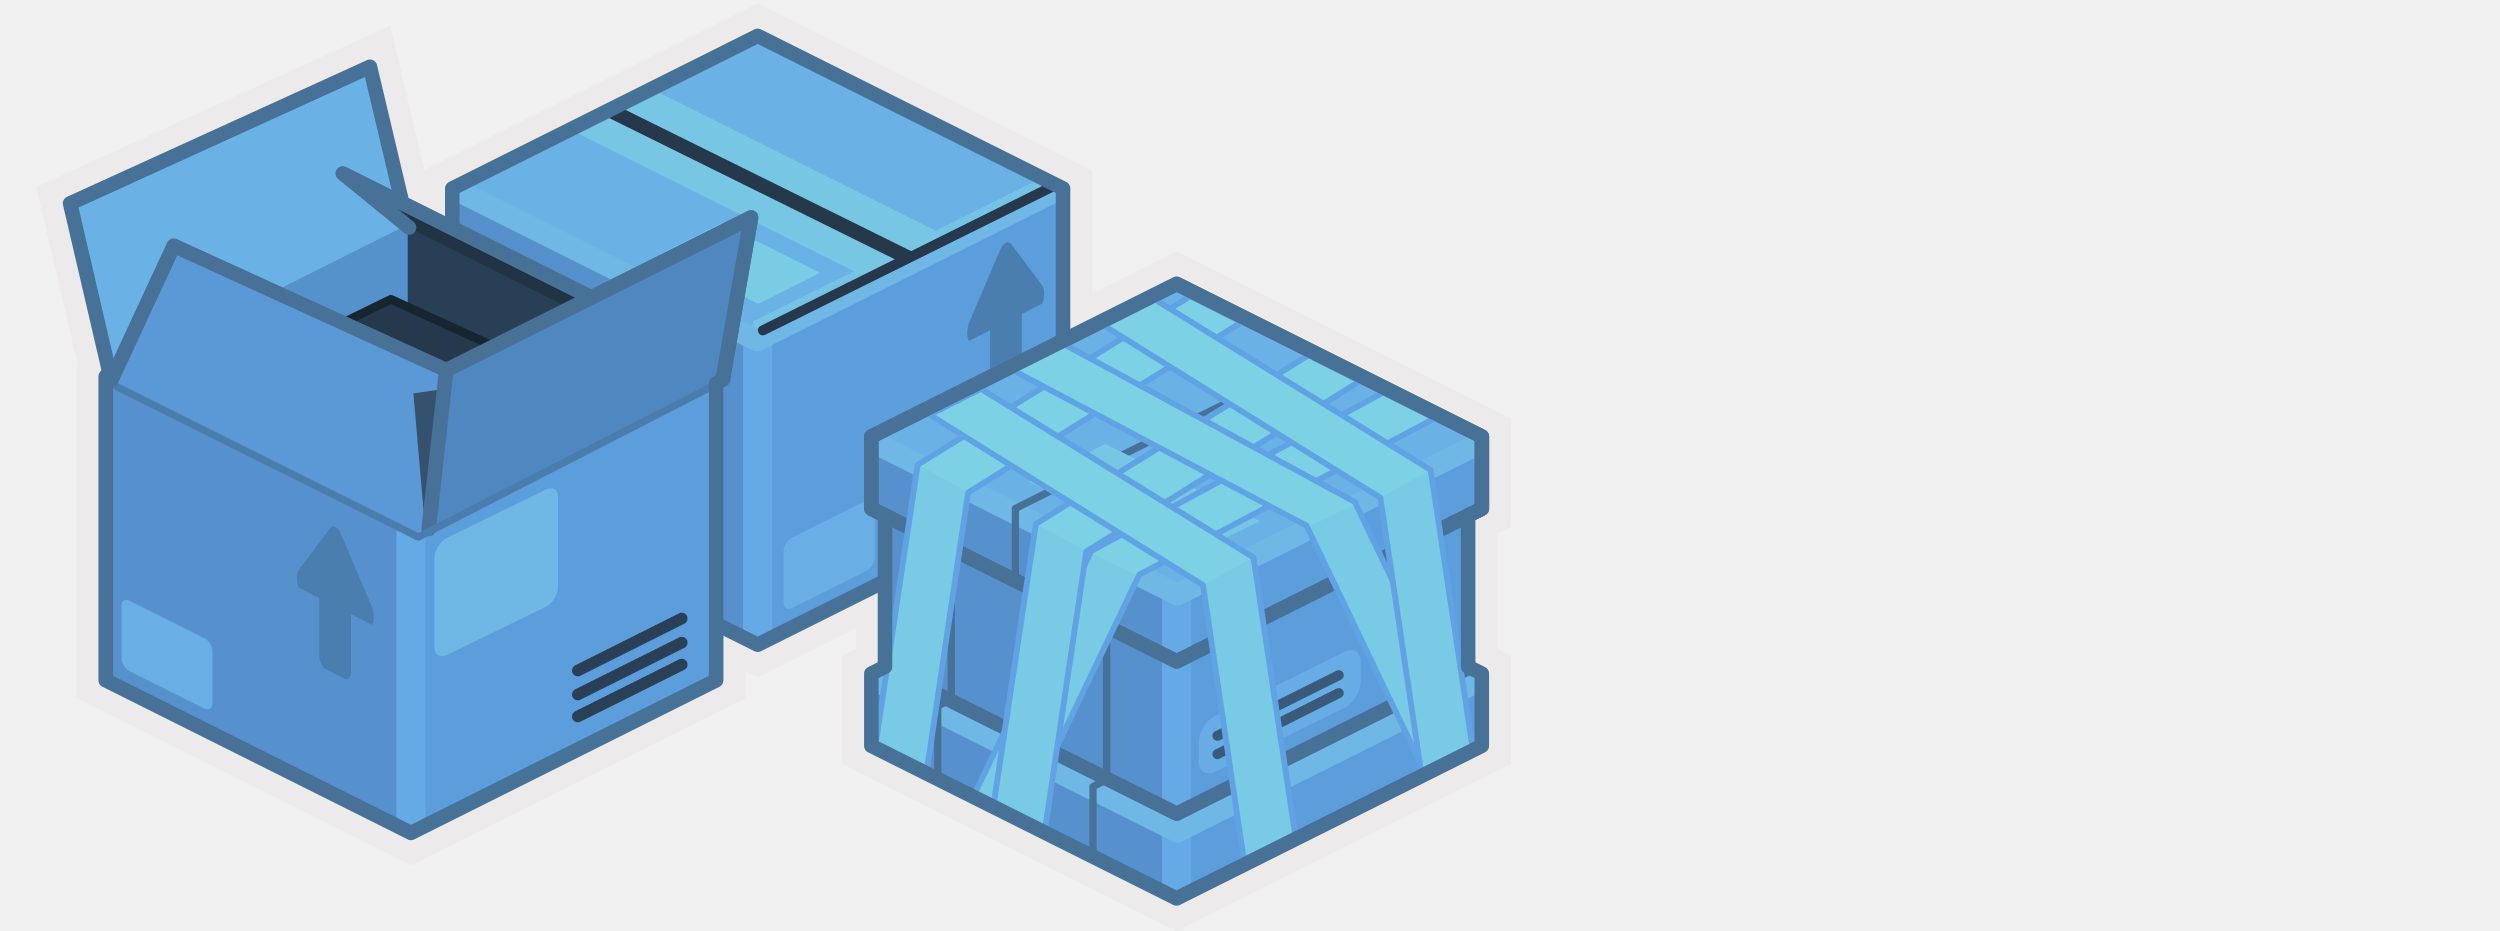
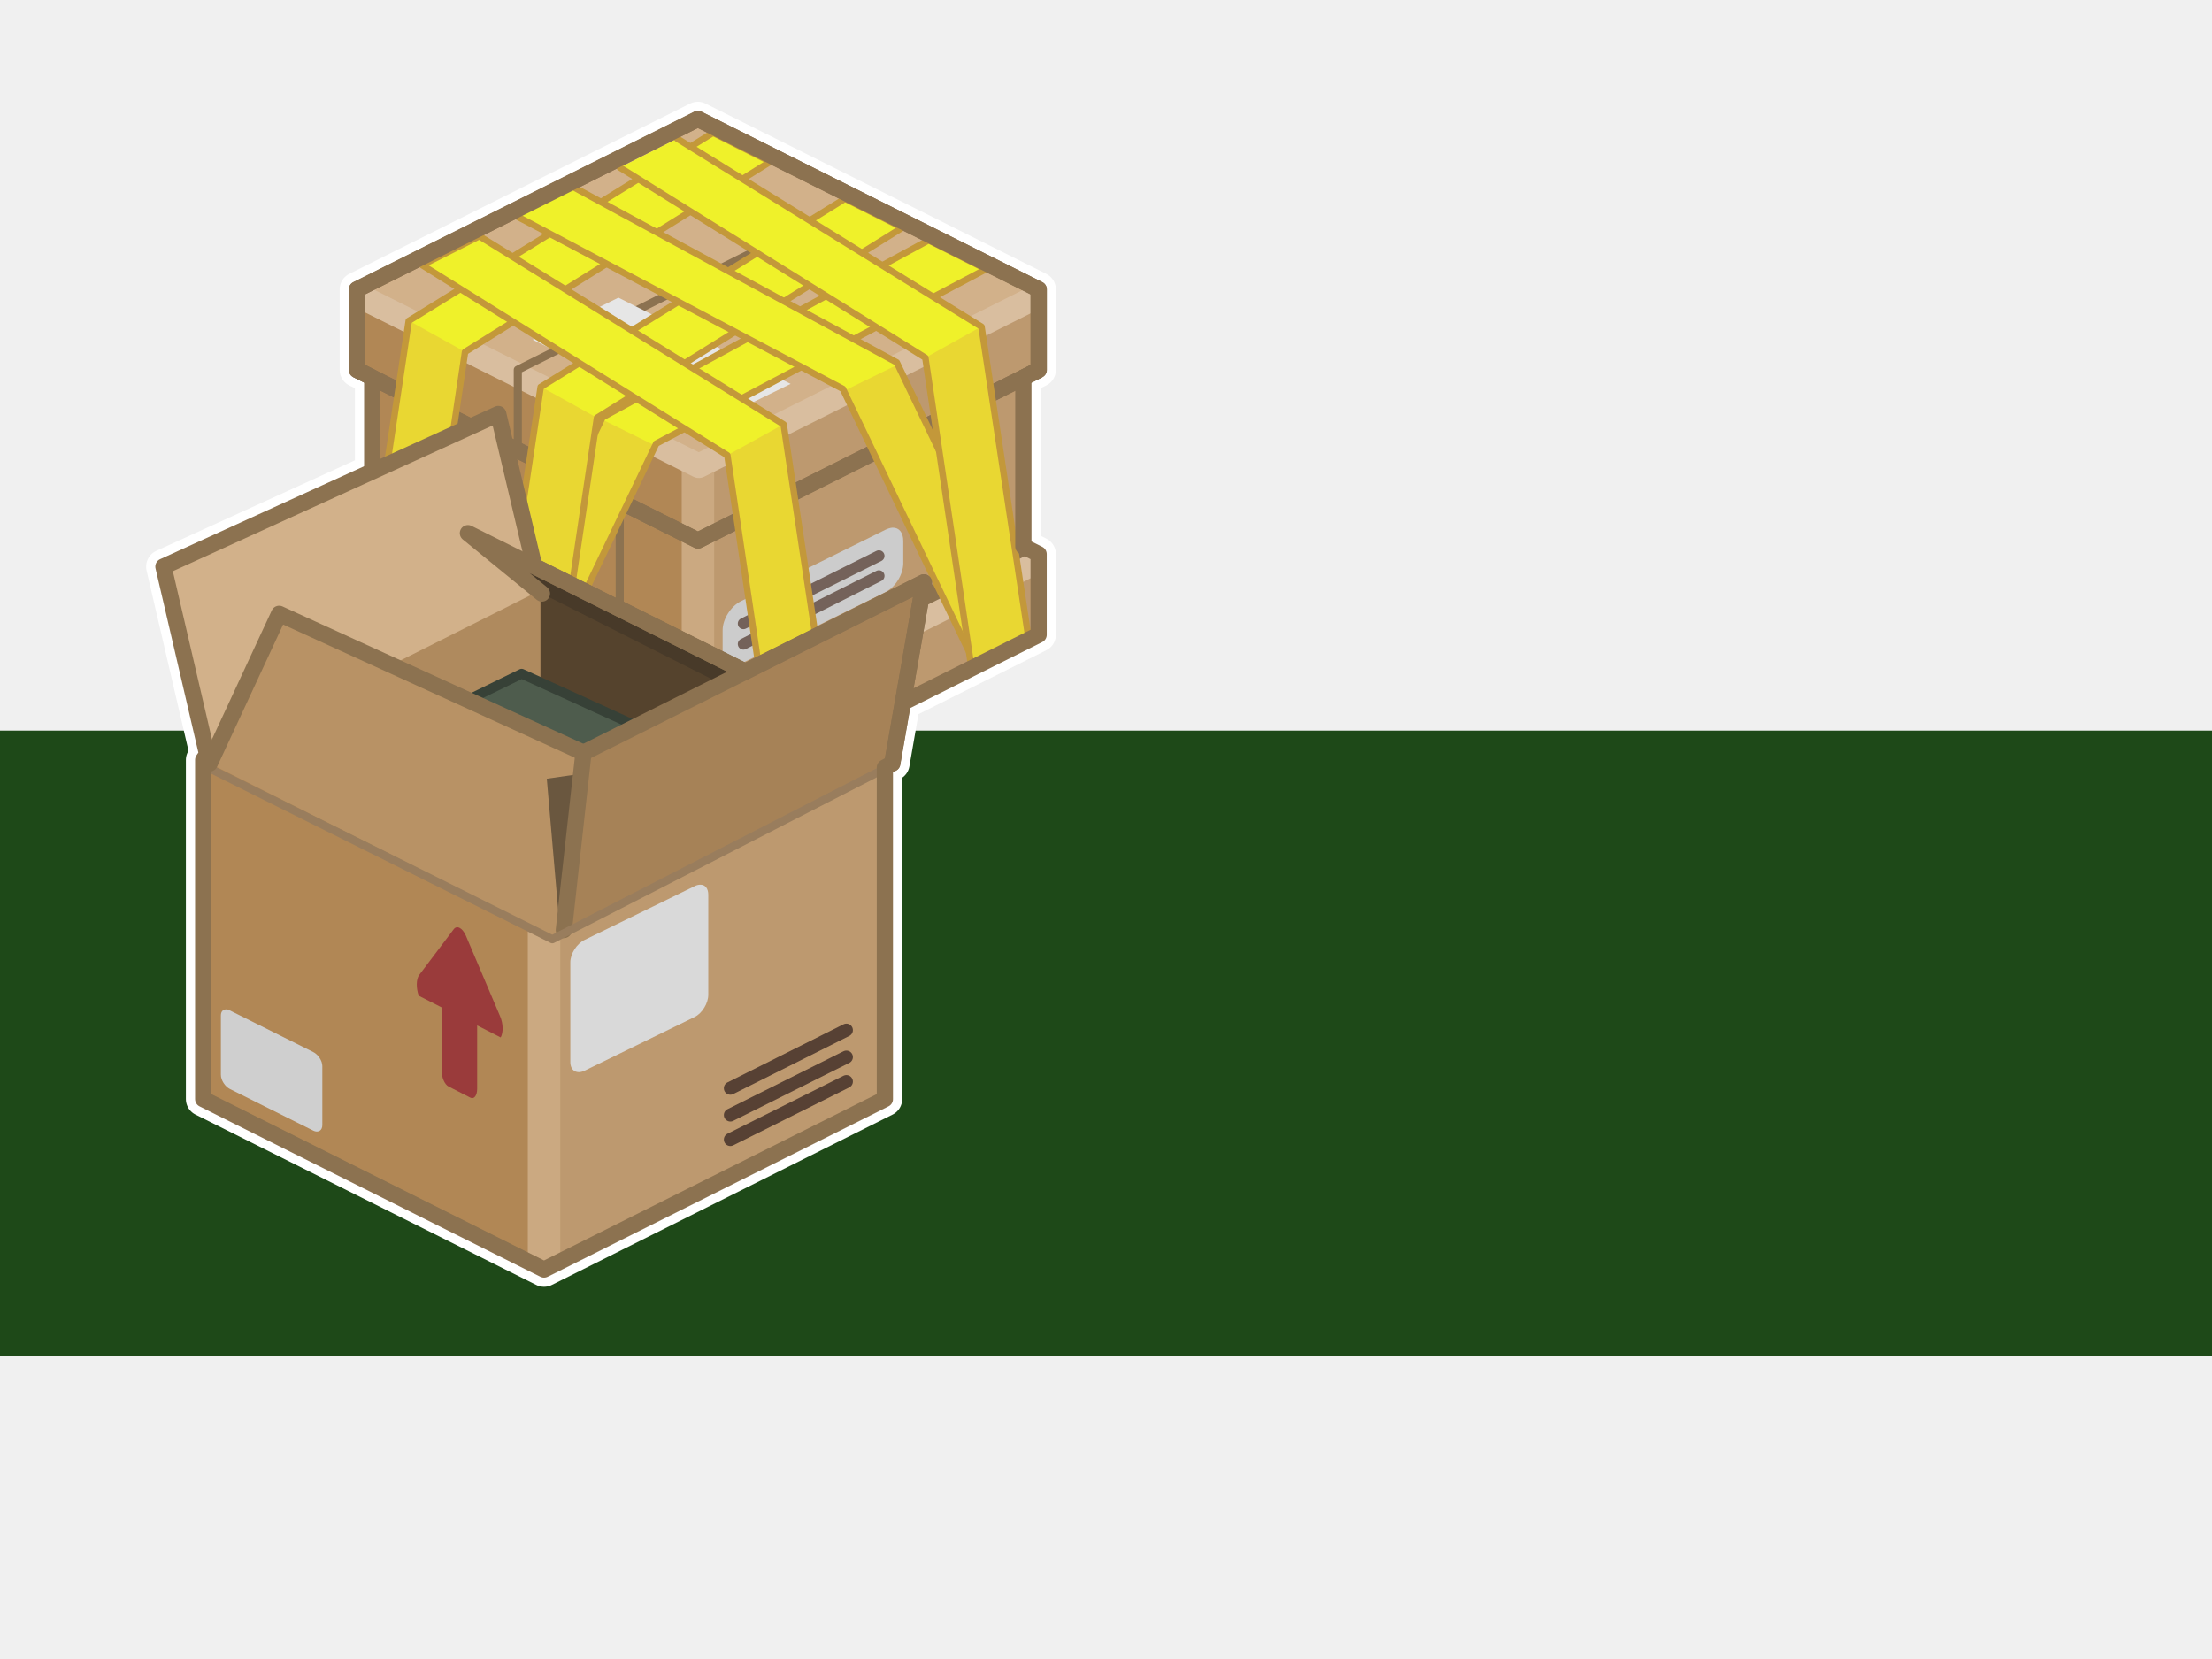
- <svg xmlns="http://www.w3.org/2000/svg" version="1.0" width="100%" height="100%" viewBox="0 0 172 64" id="svg2">
+ <svg xmlns="http://www.w3.org/2000/svg" version="1.0" width="100%" height="100%" viewBox="0 0 640 480" id="svg2">
  <defs id="defs4" />
-   <g id="g7962">
-     <path d="M 52.14,2.476 L 31.109,12.976 L 31.109,15.694 L 27.671,13.976 L 25.453,4.601 L 4.828,14.007 L 7.515,25.538 L 7.265,25.913 L 7.265,46.788 L 28.265,57.288 L 49.265,46.788 L 49.265,42.913 L 52.14,44.351 L 60.89,39.976 L 60.89,45.882 L 59.953,46.351 L 59.953,51.319 L 80.953,61.819 L 101.953,51.319 L 101.953,46.351 L 101.015,45.882 L 101.015,35.476 L 101.953,35.007 L 101.953,30.038 L 80.953,19.538 L 73.14,23.444 L 73.14,12.976 L 52.14,2.476 z" id="path7774" style="fill:none;fill-opacity:0.5;fill-rule:evenodd;stroke:#e7e4e4;stroke-width:4;stroke-linecap:butt;stroke-linejoin:miter;marker:none;marker-start:none;marker-mid:none;marker-end:none;stroke-miterlimit:4;stroke-dasharray:none;stroke-dashoffset:0;stroke-opacity:0.502;visibility:visible;display:inline;overflow:visible;enable-background:accumulate" />
-     <g id="g8071">
-       <path d="M 52.127,2.126 L 73.477,12.876 L 73.417,33.996 L 52.127,44.676 L 52.127,2.126 z" id="path3093" style="fill:#5c9ddc;fill-opacity:1;stroke:none" />
-       <path d="M 52.167,2.316 L 52.167,44.696 L 30.737,34.026 L 30.737,12.796 L 52.167,2.316 z" id="path3095" style="fill:#5791cd;fill-opacity:1;stroke:none" />
-       <path d="M 52.127,23.506 L 52.127,44.086" id="path3097" style="fill:none;fill-opacity:1;fill-rule:nonzero;stroke:#66aae5;stroke-width:2;stroke-linecap:butt;stroke-linejoin:miter;marker:none;stroke-miterlimit:4;stroke-dasharray:none;stroke-dashoffset:0;stroke-opacity:1;visibility:visible;display:inline;overflow:visible;enable-background:accumulate" />
-       <path d="M 52.077,23.416 L 30.767,12.746 L 52.077,2.066 L 73.417,12.796 L 52.077,23.416 z" id="path3099" style="fill:#6ab1e5;fill-opacity:1;stroke:none" />
-       <path d="M 52.077,22.316 L 71.947,12.446" id="p3538" style="fill:none;fill-opacity:1;fill-rule:nonzero;stroke:#75c3e4;stroke-width:0.6;stroke-linecap:round;stroke-linejoin:round;marker:none;stroke-miterlimit:4;stroke-dasharray:none;stroke-dashoffset:0;stroke-opacity:1;visibility:visible;display:inline;overflow:visible;enable-background:accumulate" />
-       <path d="M 44.417,5.906 L 65.787,16.586 L 60.167,19.366 L 38.817,8.716 L 44.417,5.906 z" id="r3529" style="fill:#76c6e4;fill-opacity:1;fill-rule:nonzero;stroke:none;marker:none;visibility:visible;display:inline;overflow:visible;enable-background:accumulate" />
-       <path d="M 31.287,13.016 L 52.077,23.416 L 72.917,12.996" id="p2404" style="fill:none;fill-opacity:1;fill-rule:nonzero;stroke:#6fb8e5;stroke-width:1.5;stroke-linecap:butt;stroke-linejoin:round;marker:none;stroke-miterlimit:4;stroke-dasharray:none;stroke-dashoffset:0;stroke-opacity:1;visibility:visible;display:inline;overflow:visible;enable-background:accumulate" />
-       <path d="M 62.527,17.756 L 41.877,7.546" id="p3536" style="fill:none;fill-rule:evenodd;stroke:#25384c;stroke-width:1px;stroke-linecap:butt;stroke-linejoin:miter;stroke-opacity:1" />
-       <path d="M 52.487,22.726 L 72.367,12.856" id="p3534" style="fill:none;fill-opacity:1;fill-rule:evenodd;stroke:#25384c;stroke-width:0.69;stroke-linecap:round;stroke-linejoin:miter;marker:none;stroke-miterlimit:4;stroke-dasharray:none;stroke-dashoffset:0;stroke-opacity:1;visibility:visible;display:inline;overflow:visible;enable-background:accumulate" />
-       <path d="M 52.127,2.466 L 73.137,12.966 L 73.137,33.856 L 52.127,44.356 L 31.117,33.856 L 31.117,12.966 L 52.127,2.466 z" id="path3106" style="fill:none;fill-opacity:1;fill-rule:nonzero;stroke:#487198;stroke-width:1;stroke-linecap:butt;stroke-linejoin:round;marker:none;stroke-miterlimit:4;stroke-dasharray:none;stroke-dashoffset:0;stroke-opacity:1;visibility:visible;display:inline;overflow:visible;enable-background:accumulate" />
-       <path d="M 69.187,16.706 C 69.327,16.636 69.457,16.656 69.567,16.796 L 71.677,19.596 C 71.877,19.856 71.887,20.406 71.717,20.876 L 70.297,21.606 L 70.297,25.496 C 70.297,25.926 70.117,26.356 69.887,26.476 L 68.527,27.166 C 68.297,27.286 68.117,27.036 68.117,26.616 L 68.117,22.716 L 66.667,23.456 C 66.497,23.156 66.507,22.596 66.697,22.136 L 68.817,17.176 C 68.917,16.926 69.057,16.776 69.187,16.706 z" id="path3108" style="fill:#4a7eaf;fill-opacity:1;fill-rule:nonzero;stroke:none;marker:none;visibility:visible;display:inline;overflow:visible;enable-background:accumulate" />
-       <path d="M 59.827,34.366 C 59.757,34.376 59.677,34.396 59.607,34.436 L 54.477,36.996 C 54.177,37.146 53.917,37.526 53.917,37.866 L 53.917,41.496 C 53.917,41.836 54.177,41.986 54.477,41.836 L 59.607,39.276 C 59.907,39.126 60.167,38.706 60.167,38.366 L 60.167,34.746 C 60.167,34.486 60.017,34.366 59.827,34.366 z" id="path3110" style="fill:#69aee5;fill-opacity:1;fill-rule:nonzero;stroke:none;marker:none;visibility:visible;display:inline;overflow:visible;enable-background:accumulate" />
-       <path d="M 49.637,15.366 L 56.417,18.776 L 52.167,20.906 L 45.387,17.496 L 49.637,15.366 z" id="p3542" style="fill:#7acce4;fill-opacity:1;stroke:none" />
-       <path d="M 33.257,16.306 C 32.957,16.296 32.727,16.506 32.727,16.906 L 32.727,25.906 C 32.727,26.426 33.137,27.036 33.607,27.276 L 41.227,31.086 C 41.697,31.326 42.077,31.086 42.077,30.556 L 42.077,21.586 C 42.077,21.066 41.697,20.446 41.227,20.216 L 33.607,16.406 C 33.487,16.346 33.357,16.306 33.257,16.306 z M 33.327,28.186 C 32.967,28.166 32.727,28.446 32.727,28.906 L 32.727,29.276 C 32.727,29.886 33.187,30.596 33.727,30.866 L 41.107,34.656 C 41.647,34.926 42.077,34.666 42.077,34.056 L 42.077,33.686 C 42.077,33.076 41.647,32.366 41.107,32.086 L 33.727,28.306 C 33.597,28.236 33.437,28.186 33.327,28.186 z" id="r3651" style="fill:#4a7eaf;fill-opacity:1;fill-rule:nonzero;stroke:none;marker:none;visibility:visible;display:inline;overflow:visible;enable-background:accumulate" />
-       <path d="M 34.257,19.096 L 39.967,22.056" id="p3656" style="fill:none;fill-rule:evenodd;stroke:#508bc4;stroke-width:0.6;stroke-linecap:round;stroke-linejoin:miter;stroke-miterlimit:4;stroke-dasharray:none;stroke-opacity:1" />
-       <path d="M 34.257,20.706 L 39.967,23.656" id="path3115" style="fill:none;fill-rule:evenodd;stroke:#508bc4;stroke-width:0.6;stroke-linecap:round;stroke-linejoin:miter;stroke-miterlimit:4;stroke-dasharray:none;stroke-opacity:1" />
-       <path d="M 34.257,22.356 L 39.967,25.316" id="p3668" style="fill:none;fill-rule:evenodd;stroke:#508bc4;stroke-width:0.6;stroke-linecap:round;stroke-linejoin:miter;stroke-miterlimit:4;stroke-dasharray:none;stroke-opacity:1" />
-       <path d="M 34.257,24.056 L 39.967,27.016" id="p3670" style="fill:none;fill-rule:evenodd;stroke:#508bc4;stroke-width:0.6;stroke-linecap:round;stroke-linejoin:miter;stroke-miterlimit:4;stroke-dasharray:none;stroke-opacity:1" />
-     </g>
-     <g id="g8113">
-       <path d="M 28.273,15.063 L 6.923,25.813 L 6.983,46.933 L 28.273,57.613 L 28.273,15.063 z" id="p2396" style="fill:#5791cd;fill-opacity:1;stroke:none" />
-       <path d="M 28.233,15.253 L 28.233,57.633 L 49.663,46.963 L 49.663,25.733 L 28.233,15.253 z" id="p2398" style="fill:#5c9ddc;fill-opacity:1;stroke:none" />
-       <path d="M 28.273,36.443 L 28.273,57.023" id="p2400" style="fill:none;fill-opacity:1;fill-rule:nonzero;stroke:#66aae5;stroke-width:2;stroke-linecap:butt;stroke-linejoin:miter;marker:none;stroke-miterlimit:4;stroke-dasharray:none;stroke-dashoffset:0;stroke-opacity:1;visibility:visible;display:inline;overflow:visible;enable-background:accumulate" />
-       <path d="M 28.323,36.353 L 49.633,25.683 L 28.323,15.003 L 6.983,25.733 L 28.323,36.353 z" id="p2402" style="fill:#284055;fill-opacity:1;stroke:none" />
-       <path d="M 28.053,15.153 L 6.983,25.743 L 28.053,36.213 L 28.053,15.153 z" id="p3200" style="fill:#5591cb;fill-opacity:1;fill-rule:nonzero;stroke:none;marker:none;visibility:visible;display:inline;overflow:visible;enable-background:accumulate" />
-       <path d="M 23.073,36.253 C 22.943,36.183 22.803,36.203 22.703,36.343 L 20.583,39.153 C 20.393,39.403 20.383,39.963 20.553,40.433 L 21.963,41.153 L 21.963,45.053 C 21.963,45.473 22.153,45.903 22.383,46.023 L 23.733,46.713 C 23.963,46.833 24.153,46.583 24.153,46.163 L 24.153,42.263 L 25.603,43.003 C 25.773,42.703 25.763,42.143 25.563,41.693 L 23.453,36.723 C 23.343,36.483 23.213,36.323 23.073,36.253 z" id="r3515" style="fill:#4a7eaf;fill-opacity:1;fill-rule:nonzero;stroke:none;marker:none;visibility:visible;display:inline;overflow:visible;enable-background:accumulate" />
-       <path d="M 37.893,33.593 C 37.793,33.593 37.663,33.623 37.553,33.683 L 30.773,36.993 C 30.293,37.223 29.893,37.843 29.893,38.373 L 29.893,44.523 C 29.893,45.053 30.293,45.283 30.773,45.053 L 37.553,41.743 C 38.023,41.513 38.393,40.893 38.393,40.373 L 38.393,34.213 C 38.393,33.823 38.203,33.583 37.893,33.593 z" id="r3523" style="fill:#6fb8e5;fill-opacity:1;fill-rule:nonzero;stroke:none;marker:none;visibility:visible;display:inline;overflow:visible;enable-background:accumulate" />
-       <path d="M 8.703,41.273 C 8.503,41.273 8.363,41.393 8.363,41.653 L 8.363,45.303 C 8.363,45.643 8.623,46.033 8.923,46.183 L 14.053,48.743 C 14.353,48.893 14.613,48.743 14.613,48.403 L 14.613,44.773 C 14.613,44.433 14.353,44.053 14.053,43.903 L 8.923,41.343 C 8.853,41.303 8.773,41.273 8.703,41.273 z" id="r3525" style="fill:#69aee5;fill-opacity:1;fill-rule:nonzero;stroke:none;marker:none;visibility:visible;display:inline;overflow:visible;enable-background:accumulate" />
-       <path d="M 39.753,49.293 L 46.903,45.723" id="p3547" style="fill:none;fill-rule:evenodd;stroke:#2a4057;stroke-width:0.8;stroke-linecap:round;stroke-linejoin:miter;stroke-miterlimit:4;stroke-dasharray:none;stroke-opacity:1" />
-       <path d="M 39.753,47.783 L 46.903,44.213" id="p3549" style="fill:none;fill-rule:evenodd;stroke:#2a4057;stroke-width:0.8;stroke-linecap:round;stroke-linejoin:miter;stroke-miterlimit:4;stroke-dasharray:none;stroke-opacity:1" />
-       <path d="M 39.753,46.133 L 46.903,42.553" id="p3551" style="fill:none;fill-rule:evenodd;stroke:#2a4057;stroke-width:0.8;stroke-linecap:round;stroke-linejoin:miter;stroke-miterlimit:4;stroke-dasharray:none;stroke-opacity:1" />
-       <path d="M 21.943,23.013 L 26.893,20.593 L 35.833,24.673 L 25.733,31.663 L 21.943,23.013 z" id="p3213" style="fill:#25384c;fill-opacity:1;fill-rule:evenodd;stroke:#172531;stroke-width:0.6;stroke-linecap:round;stroke-linejoin:round;stroke-miterlimit:4;stroke-dasharray:none;stroke-opacity:1" />
-       <path d="M 25.453,4.593 L 4.883,14.053 L 7.603,25.713 L 28.023,15.463 L 25.453,4.593 z" id="p3174" style="fill:#6ab1e5;fill-opacity:1;fill-rule:nonzero;stroke:none;marker:none;visibility:visible;display:inline;overflow:visible;enable-background:accumulate" />
-       <path d="M 11.953,16.903 L 7.673,26.123 L 29.143,36.903 L 29.613,35.183 L 30.703,25.463 L 11.953,16.903 z" id="p3179" style="fill:#5a99d5;fill-opacity:1;fill-rule:nonzero;stroke:none;marker:none;visibility:visible;display:inline;overflow:visible;enable-background:accumulate" />
-       <path d="M 29.263,36.543 L 28.443,27.063 L 33.243,26.373 L 29.263,36.543 z" id="p3211" style="fill:#35516e;fill-opacity:1;fill-rule:nonzero;stroke:none;marker:none;visibility:visible;display:inline;overflow:visible;enable-background:accumulate" />
-       <path d="M 51.673,14.963 L 30.703,25.463 L 29.493,36.383 L 49.723,26.123 L 51.673,14.963 z" id="p2399" style="fill:#4f87c0;fill-opacity:1;fill-rule:nonzero;stroke:none;marker:none;visibility:visible;display:inline;overflow:visible;enable-background:accumulate" />
-       <path d="M 23.583,11.933 L 28.143,15.653 L 39.173,21.213 L 40.673,20.463 L 23.583,11.933 z" id="p3185" style="fill:#203446;fill-opacity:1;fill-rule:nonzero;stroke:none;marker:none;visibility:visible;display:inline;overflow:visible;enable-background:accumulate" />
-       <path d="M 49.723,26.123 L 51.673,14.963 L 30.703,25.463 L 29.493,36.383" id="p3205" style="fill:none;fill-opacity:1;fill-rule:nonzero;stroke:#487198;stroke-width:1;stroke-linecap:round;stroke-linejoin:round;marker:none;stroke-miterlimit:4;stroke-dasharray:none;stroke-dashoffset:0;stroke-opacity:1;visibility:visible;display:inline;overflow:visible;enable-background:accumulate" />
-       <path d="M 7.703,26.443 L 28.783,36.953 L 49.133,26.513" id="p3215" style="fill:none;fill-opacity:1;fill-rule:nonzero;stroke:#4a7dad;stroke-width:0.5;stroke-linecap:round;stroke-linejoin:round;marker:none;stroke-miterlimit:4;stroke-dasharray:none;stroke-dashoffset:0;stroke-opacity:1;visibility:visible;display:inline;overflow:visible;enable-background:accumulate" />
-       <path d="M 40.673,20.463 L 23.583,11.933 L 28.143,15.653" id="p3207" style="fill:none;fill-opacity:1;fill-rule:nonzero;stroke:#487198;stroke-width:1;stroke-linecap:round;stroke-linejoin:round;marker:none;stroke-miterlimit:4;stroke-dasharray:none;stroke-dashoffset:0;stroke-opacity:1;visibility:visible;display:inline;overflow:visible;enable-background:accumulate" />
-       <path d="M 30.703,25.463 L 11.953,16.903 L 7.673,26.123" id="p3209" style="fill:none;fill-opacity:1;fill-rule:nonzero;stroke:#487198;stroke-width:1;stroke-linecap:round;stroke-linejoin:round;marker:none;stroke-miterlimit:4;stroke-dasharray:none;stroke-dashoffset:0;stroke-opacity:1;visibility:visible;display:inline;overflow:visible;enable-background:accumulate" />
-       <path d="M 25.453,4.593 L 4.823,13.993 L 7.513,25.553 L 7.273,25.903 L 7.273,46.803 L 28.273,57.303 L 49.273,46.803 L 49.273,26.373 L 49.733,26.123 L 51.673,14.963 L 40.673,20.463 L 27.673,13.963 L 25.453,4.593 z" id="p2406" style="fill:none;fill-opacity:1;fill-rule:nonzero;stroke:#487198;stroke-width:1;stroke-linecap:butt;stroke-linejoin:round;marker:none;stroke-miterlimit:4;stroke-dasharray:none;stroke-dashoffset:0;stroke-opacity:1;visibility:visible;display:inline;overflow:visible;enable-background:accumulate" />
-     </g>
-     <g id="g8182">
-       <path d="M 80.958,35.923 L 59.608,46.673 L 59.658,51.453 L 80.958,62.133 L 80.958,35.923 z" id="p2597" style="fill:#5791cd;fill-opacity:1;stroke:none" />
-       <path d="M 80.918,36.253 L 80.918,62.153 L 102.078,51.313 L 102.078,46.563 L 80.918,36.253 z" id="p2599" style="fill:#5c9ddc;fill-opacity:1;stroke:none" />
-       <path d="M 60.898,35.003 L 60.898,45.953 L 80.958,55.983 L 101.008,45.953 L 101.008,35.003 L 60.898,35.003 z" id="p2463" style="fill:#5791cd;fill-opacity:1;fill-rule:nonzero;stroke:none;marker:none;visibility:visible;display:inline;overflow:visible;enable-background:accumulate" />
-       <path d="M 81.008,34.993 L 80.888,55.963 L 80.948,55.993 L 101.008,45.963 L 101.008,34.993 L 81.008,34.993 z" id="path3279" style="fill:#5c9ddc;fill-opacity:1;fill-rule:nonzero;stroke:none;marker:none;visibility:visible;display:inline;overflow:visible;enable-background:accumulate" />
-       <path d="M 80.918,19.943 L 80.918,45.843 L 102.078,34.993 L 102.078,30.243 L 80.918,19.943 z" id="p2439" style="fill:#5c9ddc;fill-opacity:1;stroke:none" />
-       <path d="M 80.958,19.603 L 59.608,30.363 L 59.658,35.143 L 80.958,45.813 L 80.958,19.603 z" id="p2437" style="fill:#5791cd;fill-opacity:1;stroke:none" />
-       <path d="M 80.958,41.183 L 80.958,61.543" id="p2605" style="fill:none;fill-opacity:1;fill-rule:nonzero;stroke:#66aae5;stroke-width:2;stroke-linecap:butt;stroke-linejoin:miter;marker:none;stroke-miterlimit:4;stroke-dasharray:none;stroke-dashoffset:0;stroke-opacity:1;visibility:visible;display:inline;overflow:visible;enable-background:accumulate" />
-       <path d="M 101.788,46.823 L 81.008,57.213 L 60.168,46.793" id="p2607" style="fill:none;fill-opacity:1;fill-rule:nonzero;stroke:#6fb8e5;stroke-width:1.5;stroke-linecap:butt;stroke-linejoin:round;marker:none;stroke-miterlimit:4;stroke-dasharray:none;stroke-dashoffset:0;stroke-opacity:1;visibility:visible;display:inline;overflow:visible;enable-background:accumulate" />
-       <path d="M 81.008,41.033 L 102.318,30.363 L 81.008,19.693 L 59.668,30.413 L 81.008,41.033 z" id="p2443" style="fill:#6ab1e5;fill-opacity:1;stroke:none" />
-       <path d="M 101.788,30.503 L 81.008,40.903 L 60.168,30.473" id="p2445" style="fill:none;fill-opacity:1;fill-rule:nonzero;stroke:#6fb8e5;stroke-width:1.5;stroke-linecap:butt;stroke-linejoin:round;marker:none;stroke-miterlimit:4;stroke-dasharray:none;stroke-dashoffset:0;stroke-opacity:1;visibility:visible;display:inline;overflow:visible;enable-background:accumulate" />
-       <path d="M 80.958,19.533 L 59.948,30.033 L 59.948,34.993 L 80.958,45.503 L 101.958,34.993 L 101.958,30.033 L 80.958,19.533 z" id="p2447" style="fill:none;fill-opacity:1;fill-rule:nonzero;stroke:#487198;stroke-width:1;stroke-linecap:butt;stroke-linejoin:round;marker:none;stroke-miterlimit:4;stroke-dasharray:none;stroke-dashoffset:0;stroke-opacity:1;visibility:visible;display:inline;overflow:visible;enable-background:accumulate" />
-       <path d="M 59.948,34.993 L 80.958,45.503 L 101.958,34.993" id="p2472" style="fill:none;fill-opacity:1;fill-rule:nonzero;stroke:#487198;stroke-width:1;stroke-linecap:butt;stroke-linejoin:round;marker:none;stroke-miterlimit:4;stroke-dasharray:none;stroke-dashoffset:0;stroke-opacity:1;visibility:visible;display:inline;overflow:visible;enable-background:accumulate" />
-       <path d="M 60.898,45.953 L 80.958,55.983 L 101.008,45.953" id="p2481" style="fill:none;fill-opacity:1;fill-rule:nonzero;stroke:#487198;stroke-width:1;stroke-linecap:butt;stroke-linejoin:round;marker:none;stroke-miterlimit:4;stroke-dasharray:none;stroke-dashoffset:0;stroke-opacity:1;visibility:visible;display:inline;overflow:visible;enable-background:accumulate" />
-       <path d="M 90.858,24.483 L 69.858,34.983 L 69.858,39.953 L 70.788,40.423 L 70.788,50.823 L 69.858,51.293 L 69.858,56.263" id="p2483" style="fill:none;fill-opacity:1;fill-rule:nonzero;stroke:#487198;stroke-width:0.5;stroke-linecap:butt;stroke-linejoin:round;marker:none;stroke-miterlimit:4;stroke-dasharray:none;stroke-dashoffset:0;stroke-opacity:1;visibility:visible;display:inline;overflow:visible;enable-background:accumulate" />
-       <path d="M 85.518,21.763 L 64.518,32.263 L 64.518,37.233 L 65.448,37.703 L 65.448,48.103 L 64.518,48.573 L 64.518,53.543" id="p3255" style="fill:none;fill-opacity:1;fill-rule:nonzero;stroke:#487198;stroke-width:0.5;stroke-linecap:butt;stroke-linejoin:round;marker:none;stroke-miterlimit:4;stroke-dasharray:none;stroke-dashoffset:0;stroke-opacity:1;visibility:visible;display:inline;overflow:visible;enable-background:accumulate" />
-       <path d="M 96.198,27.293 L 75.198,37.793 L 75.198,42.763 L 76.138,43.233 L 76.138,53.643 L 75.198,54.113 L 75.198,59.083" id="p3257" style="fill:none;fill-opacity:1;fill-rule:nonzero;stroke:#487198;stroke-width:0.5;stroke-linecap:butt;stroke-linejoin:round;marker:none;stroke-miterlimit:4;stroke-dasharray:none;stroke-dashoffset:0;stroke-opacity:1;visibility:visible;display:inline;overflow:visible;enable-background:accumulate" />
-       <path d="M 81.408,38.423 L 86.668,35.853 L 76.058,30.543 L 70.778,33.133 L 81.408,38.423 z" id="p3259" style="fill:#77c7e4;fill-opacity:1;stroke:none" />
-       <path d="M 92.948,44.713 C 92.818,44.723 92.668,44.763 92.508,44.843 L 83.608,49.243 C 82.988,49.553 82.478,50.343 82.478,51.033 L 82.478,52.403 C 82.478,53.083 82.988,53.393 83.608,53.093 L 92.508,48.683 C 93.128,48.383 93.608,47.583 93.608,46.903 L 93.608,45.533 C 93.608,45.013 93.348,44.703 92.948,44.713 z" id="r3261" style="fill:#67ace5;fill-opacity:1;fill-rule:nonzero;stroke:none;marker:none;visibility:visible;display:inline;overflow:visible;enable-background:accumulate" />
-       <path d="M 83.758,51.883 L 92.108,47.683" id="p3263" style="fill:none;fill-rule:evenodd;stroke:#3a5a7b;stroke-width:0.69;stroke-linecap:round;stroke-linejoin:miter;stroke-miterlimit:4;stroke-dasharray:none;stroke-opacity:1" />
-       <path d="M 83.758,50.623 L 92.108,46.453" id="p3265" style="fill:none;fill-rule:evenodd;stroke:#3a5a7b;stroke-width:0.69;stroke-linecap:round;stroke-linejoin:miter;stroke-miterlimit:4;stroke-dasharray:none;stroke-opacity:1" />
-       <g transform="translate(56.9581,-0.1466788)" id="g2466" style="display:inline">
-         <path d="M 24.93,20.53 L 6.18,32.12 L 3.25,51.59 L 6.78,53.34 L 9.65,34.03 L 28.46,22.31 L 24.93,20.53 z" id="r2397" style="fill:#7cd1e4;fill-opacity:1;fill-rule:nonzero;stroke:none;marker:none;visibility:visible;display:inline;overflow:visible;enable-background:accumulate" />
-         <path d="M 6.18,32.12 L 3.25,51.59 L 6.78,53.34 L 9.65,34.06 L 9.65,34.03 L 6.21,32.12 L 6.18,32.12 z" id="p3390" style="fill:#79cae4;fill-opacity:1;fill-rule:nonzero;stroke:none;marker:none;visibility:visible;display:inline;overflow:visible;enable-background:accumulate" />
-         <path d="M 24.93,20.53 L 6.18,32.12 L 3.25,51.59 L 6.78,53.34 L 9.65,34.03 L 28.46,22.31 L 24.93,20.53 z" id="p3395" style="fill:none;fill-opacity:1;fill-rule:nonzero;stroke:#60a3e4;stroke-width:0.4;stroke-linecap:round;stroke-linejoin:round;marker:none;stroke-miterlimit:4;stroke-dasharray:none;stroke-dashoffset:0;stroke-opacity:1;visibility:visible;display:inline;overflow:visible;enable-background:accumulate" />
+   <g transform="translate(-56.24,-52.33)" id="template">
+     <rect width="3" height="3" x="45" y="55" id="r3425" style="fill:#0ccd0a;fill-opacity:1;fill-rule:evenodd;stroke:none;marker:none;visibility:visible;overflow:visible;enable-background:accumulate" />
+   </g>
+   <rect width="712.4" height="181.02" ry="15.38" x="-31.53" y="211.38" id="r2466" style="fill:#073700;fill-opacity:0.9;fill-rule:evenodd;stroke:none;marker:none;visibility:visible;display:inline;overflow:visible;enable-background:accumulate" />
+   <path d="m 201.906,34.438 -98.625,49.281 0,23.312 4.406,2.188 0,27.188 -60.406,27.531 12.625,54.281 -1.125,1.656 0,98.125 98.625,49.312 98.625,-49.312 0,-95.938 2.156,-1.156 3.062,-17.625 39.25,-19.625 0,-23.344 -4.406,-2.188 0,-48.906 4.406,-2.188 0,-23.312 -98.594,-49.281 z" id="p2406-3" style="color:#000000;fill:none;stroke:#ffffff;stroke-width:10;stroke-linecap:round;stroke-linejoin:round;stroke-miterlimit:4;stroke-opacity:1;stroke-dasharray:none;stroke-dashoffset:0;marker:none;visibility:visible;display:inline;overflow:visible;enable-background:accumulate" />
+   <g transform="matrix(4.69594,0,0,4.69594,89.23743,-57.99101)" id="g3865" style="display:inline">
+     <g id="g2954">
+       <path d="M 24,36.07 2.65,46.82 2.7,51.6 24,62.28 24,36.07 z" id="p2597" style="fill:#b18755;fill-opacity:1;stroke:none" />
+       <path d="m 23.96,36.4 0,25.9 21.16,-10.84 0,-4.75 L 23.96,36.4 z" id="p2599" style="fill:#bd996f;fill-opacity:1;stroke:none" />
+       <path d="M 3.94,35.15 3.94,46.1 24,56.13 44.05,46.1 l 0,-10.95 -40.11,0 z" id="p2463" style="fill:#b18755;fill-opacity:1;fill-rule:nonzero;stroke:none;marker:none;visibility:visible;display:inline;overflow:visible;enable-background:accumulate" />
+       <path d="m 24.05,35.14 -0.12,20.97 0.06,0.03 20.06,-10.03 0,-10.97 -20,0 z" id="p2465" style="fill:#bd996f;fill-opacity:1;fill-rule:nonzero;stroke:none;marker:none;visibility:visible;display:inline;overflow:visible;enable-background:accumulate" />
+       <path d="m 23.96,20.09 0,25.9 21.16,-10.85 0,-4.75 -21.16,-10.3 z" id="p2439" style="fill:#bd996f;fill-opacity:1;stroke:none" />
+       <path d="M 24,19.75 2.65,30.51 2.7,35.29 24,45.96 24,19.75 z" id="p2437" style="fill:#b18755;fill-opacity:1;stroke:none" />
+       <path d="m 24,41.33 0,20.36" id="p2605" style="fill:none;stroke:#cba981;stroke-width:2;stroke-linecap:butt;stroke-linejoin:miter;stroke-miterlimit:4;stroke-opacity:1;stroke-dasharray:none;stroke-dashoffset:0;marker:none;visibility:visible;display:inline;overflow:visible;enable-background:accumulate" />
+       <path d="M 44.83,46.97 24.05,57.36 3.21,46.94" id="p2607" style="fill:none;stroke:#d9be9f;stroke-width:1.5;stroke-linecap:butt;stroke-linejoin:round;stroke-miterlimit:4;stroke-opacity:1;stroke-dasharray:none;stroke-dashoffset:0;marker:none;visibility:visible;display:inline;overflow:visible;enable-background:accumulate" />
+       <path d="M 24.05,41.18 45.36,30.51 24.05,19.84 2.71,30.56 24.05,41.18 z" id="p2443" style="fill:#d2b18a;fill-opacity:1;stroke:none" />
+       <path d="M 44.83,30.65 24.05,41.05 3.21,30.62" id="p2445" style="fill:none;stroke:#d9be9f;stroke-width:1.5;stroke-linecap:butt;stroke-linejoin:round;stroke-miterlimit:4;stroke-opacity:1;stroke-dasharray:none;stroke-dashoffset:0;marker:none;visibility:visible;display:inline;overflow:visible;enable-background:accumulate" />
+       <path d="m 24,19.68 -21.01,10.5 0,4.96 L 24,45.65 45,35.14 45,30.18 24,19.68 z" id="p2447" style="fill:none;stroke:#8c7250;stroke-width:1;stroke-linecap:butt;stroke-linejoin:round;stroke-miterlimit:4;stroke-opacity:1;stroke-dasharray:none;stroke-dashoffset:0;marker:none;visibility:visible;display:inline;overflow:visible;enable-background:accumulate" />
+       <path d="M 2.99,35.14 24,45.65 45,35.14" id="p2472" style="fill:none;stroke:#8c7250;stroke-width:1;stroke-linecap:butt;stroke-linejoin:round;stroke-miterlimit:4;stroke-opacity:1;stroke-dasharray:none;stroke-dashoffset:0;marker:none;visibility:visible;display:inline;overflow:visible;enable-background:accumulate" />
+       <path d="M 3.94,46.1 24,56.13 44.05,46.1" id="p2481" style="fill:none;stroke:#8c7250;stroke-width:1;stroke-linecap:butt;stroke-linejoin:round;stroke-miterlimit:4;stroke-opacity:1;stroke-dasharray:none;stroke-dashoffset:0;marker:none;visibility:visible;display:inline;overflow:visible;enable-background:accumulate" />
+       <path d="m 33.9,24.63 -21,10.5 0,4.97 0.93,0.47 0,10.4 -0.93,0.47 0,4.97" id="p2483" style="fill:none;stroke:#8c7250;stroke-width:0.5;stroke-linecap:butt;stroke-linejoin:round;stroke-miterlimit:4;stroke-opacity:1;stroke-dasharray:none;stroke-dashoffset:0;marker:none;visibility:visible;display:inline;overflow:visible;enable-background:accumulate" />
+       <path d="m 28.56,21.91 -21,10.5 0,4.97 0.93,0.47 0,10.4 -0.93,0.47 0,4.97" id="p3255" style="fill:none;stroke:#8c7250;stroke-width:0.5;stroke-linecap:butt;stroke-linejoin:round;stroke-miterlimit:4;stroke-opacity:1;stroke-dasharray:none;stroke-dashoffset:0;marker:none;visibility:visible;display:inline;overflow:visible;enable-background:accumulate" />
+       <path d="m 39.24,27.44 -21,10.5 0,4.97 0.94,0.47 0,10.41 -0.94,0.47 0,4.97" id="p3257" style="fill:none;stroke:#8c7250;stroke-width:0.5;stroke-linecap:butt;stroke-linejoin:round;stroke-miterlimit:4;stroke-opacity:1;stroke-dasharray:none;stroke-dashoffset:0;marker:none;visibility:visible;display:inline;overflow:visible;enable-background:accumulate" />
+       <path d="M 24.45,38.57 29.71,36 19.1,30.69 l -5.28,2.59 10.63,5.29 z" id="p3259" style="fill:#e6e6e6;fill-opacity:1;stroke:none" />
+       <path d="m 35.99,44.86 c -0.13,0.01 -0.28,0.05 -0.44,0.13 l -8.9,4.4 c -0.62,0.31 -1.13,1.1 -1.13,1.79 l 0,1.37 c 0,0.68 0.51,0.99 1.13,0.69 l 8.9,-4.41 c 0.62,-0.3 1.1,-1.1 1.1,-1.78 l 0,-1.37 c 0,-0.52 -0.26,-0.83 -0.66,-0.82 z" id="r3261" style="fill:#cccccc;fill-opacity:1;fill-rule:nonzero;stroke:none;marker:none;visibility:visible;display:inline;overflow:visible;enable-background:accumulate" />
+       <path d="m 26.8,52.03 8.35,-4.2" id="p3263" style="fill:none;stroke:#74625a;stroke-width:0.69;stroke-linecap:round;stroke-linejoin:miter;stroke-miterlimit:4;stroke-opacity:1;stroke-dasharray:none" />
+       <path d="M 26.8,50.77 35.15,46.6" id="p3265" style="fill:none;stroke:#74625a;stroke-width:0.69;stroke-linecap:round;stroke-linejoin:miter;stroke-miterlimit:4;stroke-opacity:1;stroke-dasharray:none" />
+       <g id="g2466" style="display:inline">
+         <path d="M 24.93,20.53 6.18,32.12 3.25,51.59 6.78,53.34 9.65,34.03 28.46,22.31 24.93,20.53 z" id="r2397" style="fill:#eff12a;fill-opacity:1;fill-rule:nonzero;stroke:none;marker:none;visibility:visible;display:inline;overflow:visible;enable-background:accumulate" />
+         <path d="m 6.18,32.12 -2.93,19.47 3.53,1.75 2.87,-19.28 0,-0.03 -3.44,-1.91 -0.03,0 z" id="p3390" style="fill:#e9d732;fill-opacity:1;fill-rule:nonzero;stroke:none;marker:none;visibility:visible;display:inline;overflow:visible;enable-background:accumulate" />
+         <path d="M 24.93,20.53 6.18,32.12 3.25,51.59 6.78,53.34 9.65,34.03 28.46,22.31 24.93,20.53 z" id="p3395" style="fill:none;stroke:#c3983a;stroke-width:0.4;stroke-linecap:round;stroke-linejoin:round;stroke-miterlimit:4;stroke-opacity:1;stroke-dasharray:none;stroke-dashoffset:0;marker:none;visibility:visible;display:inline;overflow:visible;enable-background:accumulate" />
      </g>
-       <g transform="translate(56.9581,-0.1466788)" id="g2450" style="display:inline">
-         <path d="M 38.21,27.15 L 18.12,38.06 L 10,54.96 L 13.31,56.62 L 21.43,39.68 L 41.75,28.93 L 38.21,27.15 z" id="r3397" style="fill:#7cd1e4;fill-opacity:1;fill-rule:nonzero;stroke:none;marker:none;visibility:visible;display:inline;overflow:visible;enable-background:accumulate" />
-         <path d="M 18.06,38.18 L 10,54.96 L 13.31,56.62 L 21.37,39.81 L 18.06,38.18 z" id="p3411" style="fill:#79cae4;fill-opacity:1;fill-rule:nonzero;stroke:none;marker:none;visibility:visible;display:inline;overflow:visible;enable-background:accumulate" />
-         <path d="M 38.21,27.15 L 18.12,38.06 L 10,54.96 L 13.31,56.62 L 21.43,39.68 L 41.75,28.93 L 38.21,27.15 z" id="p3416" style="fill:none;fill-opacity:1;fill-rule:nonzero;stroke:#60a3e4;stroke-width:0.4;stroke-linecap:round;stroke-linejoin:round;marker:none;stroke-miterlimit:4;stroke-dasharray:none;stroke-dashoffset:0;stroke-opacity:1;visibility:visible;display:inline;overflow:visible;enable-background:accumulate" />
+       <g id="g2450" style="display:inline">
+         <path d="M 38.21,27.15 18.12,38.06 10,54.96 13.31,56.62 21.43,39.68 41.75,28.93 38.21,27.15 z" id="r3397" style="fill:#eff12a;fill-opacity:1;fill-rule:nonzero;stroke:none;marker:none;visibility:visible;display:inline;overflow:visible;enable-background:accumulate" />
+         <path d="M 18.06,38.18 10,54.96 l 3.31,1.66 8.06,-16.81 -3.31,-1.63 z" id="p3411" style="fill:#e9d732;fill-opacity:1;fill-rule:nonzero;stroke:none;marker:none;visibility:visible;display:inline;overflow:visible;enable-background:accumulate" />
+         <path d="M 38.21,27.15 18.12,38.06 10,54.96 13.31,56.62 21.43,39.68 41.75,28.93 38.21,27.15 z" id="p3416" style="fill:none;stroke:#c3983a;stroke-width:0.4;stroke-linecap:round;stroke-linejoin:round;stroke-miterlimit:4;stroke-opacity:1;stroke-dasharray:none;stroke-dashoffset:0;marker:none;visibility:visible;display:inline;overflow:visible;enable-background:accumulate" />
      </g>
-       <g transform="translate(56.9581,-0.1466788)" id="g3305" style="display:inline">
-         <path d="M 33.06,24.59 L 14.31,36.19 L 11.38,55.65 L 14.91,57.4 L 17.78,38.09 L 36.6,26.37 L 33.06,24.59 z" id="p3478" style="fill:#7cd1e4;fill-opacity:1;fill-rule:nonzero;stroke:none;marker:none;visibility:visible;display:inline;overflow:visible;enable-background:accumulate" />
-         <path d="M 14.31,36.19 L 11.38,55.65 L 14.91,57.4 L 17.78,38.12 L 17.78,38.09 L 14.35,36.19 L 14.31,36.19 z" id="p3480" style="fill:#79cae4;fill-opacity:1;fill-rule:nonzero;stroke:none;marker:none;visibility:visible;display:inline;overflow:visible;enable-background:accumulate" />
-         <path d="M 33.06,24.59 L 14.31,36.19 L 11.38,55.65 L 14.91,57.4 L 17.78,38.09 L 36.6,26.37 L 33.06,24.59 z" id="p3482" style="fill:none;fill-opacity:1;fill-rule:nonzero;stroke:#60a3e4;stroke-width:0.4;stroke-linecap:round;stroke-linejoin:round;marker:none;stroke-miterlimit:4;stroke-dasharray:none;stroke-dashoffset:0;stroke-opacity:1;visibility:visible;display:inline;overflow:visible;enable-background:accumulate" />
+       <g id="g2458" style="display:inline">
+         <path d="M 33.06,24.59 14.31,36.19 11.38,55.65 14.91,57.4 17.78,38.09 36.6,26.37 33.06,24.59 z" id="p3478" style="fill:#eff12a;fill-opacity:1;fill-rule:nonzero;stroke:none;marker:none;visibility:visible;display:inline;overflow:visible;enable-background:accumulate" />
+         <path d="m 14.31,36.19 -2.93,19.46 3.53,1.75 2.87,-19.28 0,-0.03 -3.43,-1.9 -0.04,0 z" id="p3480" style="fill:#e9d732;fill-opacity:1;fill-rule:nonzero;stroke:none;marker:none;visibility:visible;display:inline;overflow:visible;enable-background:accumulate" />
+         <path d="M 33.06,24.59 14.31,36.19 11.38,55.65 14.91,57.4 17.78,38.09 36.6,26.37 33.06,24.59 z" id="p3482" style="fill:none;stroke:#c3983a;stroke-width:0.4;stroke-linecap:round;stroke-linejoin:round;stroke-miterlimit:4;stroke-opacity:1;stroke-dasharray:none;stroke-dashoffset:0;marker:none;visibility:visible;display:inline;overflow:visible;enable-background:accumulate" />
      </g>
-       <g transform="translate(56.9581,-0.1466788)" id="g2442" style="display:inline">
-         <path d="M 10.53,26.9 L 29.28,38.5 L 32.21,57.96 L 28.68,59.71 L 25.81,40.4 L 7,28.68 L 10.53,26.9 z" id="path3311" style="fill:#7cd1e4;fill-opacity:1;fill-rule:nonzero;stroke:none;marker:none;visibility:visible;display:inline;overflow:visible;enable-background:accumulate" />
-         <path d="M 29.28,38.5 L 32.21,57.96 L 28.68,59.71 L 25.81,40.43 L 25.81,40.4 L 29.25,38.5 L 29.28,38.5 z" id="path3313" style="fill:#79cae4;fill-opacity:1;fill-rule:nonzero;stroke:none;marker:none;visibility:visible;display:inline;overflow:visible;enable-background:accumulate" />
-         <path d="M 10.53,26.9 L 29.28,38.5 L 32.21,57.96 L 28.68,59.71 L 25.81,40.4 L 7,28.68 L 10.53,26.9 z" id="path3315" style="fill:none;fill-opacity:1;fill-rule:nonzero;stroke:#60a3e4;stroke-width:0.4;stroke-linecap:round;stroke-linejoin:round;marker:none;stroke-miterlimit:4;stroke-dasharray:none;stroke-dashoffset:0;stroke-opacity:1;visibility:visible;display:inline;overflow:visible;enable-background:accumulate" />
+       <g id="g2442" style="display:inline">
+         <path d="M 10.53,26.9 29.28,38.5 32.21,57.96 28.68,59.71 25.81,40.4 7,28.68 10.53,26.9 z" id="p3425" style="fill:#eff12a;fill-opacity:1;fill-rule:nonzero;stroke:none;marker:none;visibility:visible;display:inline;overflow:visible;enable-background:accumulate" />
+         <path d="m 29.28,38.5 2.93,19.46 -3.53,1.75 -2.87,-19.28 0,-0.03 3.44,-1.9 0.03,0 z" id="p3427" style="fill:#e9d732;fill-opacity:1;fill-rule:nonzero;stroke:none;marker:none;visibility:visible;display:inline;overflow:visible;enable-background:accumulate" />
+         <path d="M 10.53,26.9 29.28,38.5 32.21,57.96 28.68,59.71 25.81,40.4 7,28.68 10.53,26.9 z" id="p3429" style="fill:none;stroke:#c3983a;stroke-width:0.4;stroke-linecap:round;stroke-linejoin:round;stroke-miterlimit:4;stroke-opacity:1;stroke-dasharray:none;stroke-dashoffset:0;marker:none;visibility:visible;display:inline;overflow:visible;enable-background:accumulate" />
      </g>
-       <g transform="translate(56.9581,-0.1466788)" id="g2434" style="display:inline">
-         <path d="M 16.15,23.78 L 36.25,34.68 L 44.37,51.59 L 41.06,53.25 L 32.93,36.31 L 12.62,25.56 L 16.15,23.78 z" id="p3446" style="fill:#7cd1e4;fill-opacity:1;fill-rule:nonzero;stroke:none;marker:none;visibility:visible;display:inline;overflow:visible;enable-background:accumulate" />
-         <path d="M 36.31,34.81 L 44.37,51.59 L 41.06,53.25 L 33,36.43 L 36.31,34.81 z" id="p3448" style="fill:#79cae4;fill-opacity:1;fill-rule:nonzero;stroke:none;marker:none;visibility:visible;display:inline;overflow:visible;enable-background:accumulate" />
-         <path d="M 16.15,23.78 L 36.25,34.68 L 44.37,51.59 L 41.06,53.25 L 32.93,36.31 L 12.62,25.56 L 16.15,23.78 z" id="p3450" style="fill:none;fill-opacity:1;fill-rule:nonzero;stroke:#60a3e4;stroke-width:0.4;stroke-linecap:round;stroke-linejoin:round;marker:none;stroke-miterlimit:4;stroke-dasharray:none;stroke-dashoffset:0;stroke-opacity:1;visibility:visible;display:inline;overflow:visible;enable-background:accumulate" />
+       <g id="g2434" style="display:inline">
+         <path d="m 16.15,23.78 20.1,10.9 8.12,16.91 -3.31,1.66 -8.13,-16.94 -20.31,-10.75 3.53,-1.78 z" id="p3446" style="fill:#eff12a;fill-opacity:1;fill-rule:nonzero;stroke:none;marker:none;visibility:visible;display:inline;overflow:visible;enable-background:accumulate" />
+         <path d="M 36.31,34.81 44.37,51.59 41.06,53.25 33,36.43 36.31,34.81 z" id="p3448" style="fill:#e9d732;fill-opacity:1;fill-rule:nonzero;stroke:none;marker:none;visibility:visible;display:inline;overflow:visible;enable-background:accumulate" />
+         <path d="m 16.15,23.78 20.1,10.9 8.12,16.91 -3.31,1.66 -8.13,-16.94 -20.31,-10.75 3.53,-1.78 z" id="p3450" style="fill:none;stroke:#c3983a;stroke-width:0.4;stroke-linecap:round;stroke-linejoin:round;stroke-miterlimit:4;stroke-opacity:1;stroke-dasharray:none;stroke-dashoffset:0;marker:none;visibility:visible;display:inline;overflow:visible;enable-background:accumulate" />
      </g>
-       <g transform="translate(56.9581,-0.1466788)" id="g2426" style="display:inline">
-         <path d="M 22.72,20.89 L 41.47,32.48 L 44.41,51.95 L 40.88,53.7 L 38.01,34.39 L 19.19,22.67 L 22.72,20.89 z" id="p3462" style="fill:#7cd1e4;fill-opacity:1;fill-rule:nonzero;stroke:none;marker:none;visibility:visible;display:inline;overflow:visible;enable-background:accumulate" />
-         <path d="M 41.47,32.48 L 44.41,51.95 L 40.88,53.7 L 38.01,34.42 L 38.01,34.39 L 41.44,32.48 L 41.47,32.48 z" id="p3464" style="fill:#79cae4;fill-opacity:1;fill-rule:nonzero;stroke:none;marker:none;visibility:visible;display:inline;overflow:visible;enable-background:accumulate" />
-         <path d="M 22.72,20.89 L 41.47,32.48 L 44.41,51.95 L 40.88,53.7 L 38.01,34.39 L 19.19,22.67" id="p3466" style="fill:none;fill-opacity:1;fill-rule:nonzero;stroke:#60a3e4;stroke-width:0.4;stroke-linecap:round;stroke-linejoin:round;marker:none;stroke-miterlimit:4;stroke-dasharray:none;stroke-dashoffset:0;stroke-opacity:1;visibility:visible;display:inline;overflow:visible;enable-background:accumulate" />
+       <g id="g2426" style="display:inline">
+         <path d="M 22.72,20.89 41.47,32.48 44.41,51.95 40.88,53.7 38.01,34.39 19.19,22.67 22.72,20.89 z" id="p3462" style="fill:#eff12a;fill-opacity:1;fill-rule:nonzero;stroke:none;marker:none;visibility:visible;display:inline;overflow:visible;enable-background:accumulate" />
+         <path d="m 41.47,32.48 2.94,19.47 -3.53,1.75 -2.87,-19.28 0,-0.03 3.43,-1.91 0.03,0 z" id="p3464" style="fill:#e9d732;fill-opacity:1;fill-rule:nonzero;stroke:none;marker:none;visibility:visible;display:inline;overflow:visible;enable-background:accumulate" />
+         <path d="M 22.72,20.89 41.47,32.48 44.41,51.95 40.88,53.7 38.01,34.39 19.19,22.67" id="p3466" style="fill:none;stroke:#c3983a;stroke-width:0.4;stroke-linecap:round;stroke-linejoin:round;stroke-miterlimit:4;stroke-opacity:1;stroke-dasharray:none;stroke-dashoffset:0;marker:none;visibility:visible;display:inline;overflow:visible;enable-background:accumulate" />
      </g>
-       <path d="M 80.948,19.533 L 59.948,30.033 L 59.948,34.993 L 60.888,35.463 L 60.888,45.873 L 59.948,46.343 L 59.948,51.313 L 80.948,61.813 L 101.948,51.313 L 101.948,46.343 L 101.008,45.873 L 101.008,35.463 L 101.948,34.993 L 101.948,30.033 L 80.948,19.533 z" id="p2613" style="fill:none;fill-opacity:1;fill-rule:nonzero;stroke:#487198;stroke-width:1;stroke-linecap:butt;stroke-linejoin:round;marker:none;stroke-miterlimit:4;stroke-dasharray:none;stroke-dashoffset:0;stroke-opacity:1;visibility:visible;display:inline;overflow:visible;enable-background:accumulate" />
+       <path d="m 23.99,19.68 -21,10.5 0,4.96 0.94,0.47 0,10.41 -0.94,0.47 0,4.97 21,10.5 21,-10.5 0,-4.97 -0.94,-0.47 0,-10.41 0.94,-0.47 0,-4.96 -21,-10.5 z" id="p2613" style="fill:none;stroke:#8c7250;stroke-width:1;stroke-linecap:butt;stroke-linejoin:round;stroke-miterlimit:4;stroke-opacity:1;stroke-dasharray:none;stroke-dashoffset:0;marker:none;visibility:visible;display:inline;overflow:visible;enable-background:accumulate" />
    </g>
  </g>
+   <g transform="matrix(4.69594,0,0,4.69594,44.70298,76.35231)" id="g3620" style="display:inline">
+     <path d="M 24,19.72 2.65,30.47 2.71,51.59 24,62.27 24,19.72 z" id="p2396" style="fill:#b18755;fill-opacity:1;stroke:none" />
+     <path d="m 23.96,19.91 0,42.38 21.43,-10.67 0,-21.23 -21.43,-10.48 z" id="p2398" style="fill:#bd996f;fill-opacity:1;stroke:none" />
+     <path d="m 24,41.1 0,20.58" id="p2400" style="fill:none;stroke:#cba981;stroke-width:2;stroke-linecap:butt;stroke-linejoin:miter;stroke-miterlimit:4;stroke-opacity:1;stroke-dasharray:none;stroke-dashoffset:0;marker:none;visibility:visible;display:inline;overflow:visible;enable-background:accumulate" />
+     <path d="M 24.05,41.01 45.36,30.34 24.05,19.66 2.71,30.39 24.05,41.01 z" id="p2402" style="fill:#55432d;fill-opacity:1;stroke:none" />
+     <path d="M 23.78,19.81 2.71,30.4 l 21.07,10.47 0,-21.06 z" id="p3200" style="fill:#af8a5e;fill-opacity:1;fill-rule:nonzero;stroke:none;marker:none;visibility:visible;display:inline;overflow:visible;enable-background:accumulate" />
+     <path d="M 18.8,40.91 C 18.67,40.84 18.53,40.86 18.43,41 l -2.12,2.81 c -0.19,0.25 -0.2,0.81 -0.03,1.28 l 1.41,0.72 0,3.9 c 0,0.42 0.19,0.85 0.42,0.97 l 1.35,0.69 c 0.23,0.12 0.42,-0.13 0.42,-0.55 l 0,-3.9 1.45,0.74 c 0.17,-0.3 0.16,-0.86 -0.04,-1.31 l -2.11,-4.97 c -0.11,-0.24 -0.24,-0.4 -0.38,-0.47 z" id="r3515" style="fill:#9a3b3b;fill-opacity:1;fill-rule:nonzero;stroke:none;marker:none;visibility:visible;display:inline;overflow:visible;enable-background:accumulate" />
+     <path d="m 33.62,38.25 c -0.1,0 -0.23,0.03 -0.34,0.09 l -6.78,3.31 c -0.48,0.23 -0.88,0.85 -0.88,1.38 l 0,6.15 c 0,0.53 0.4,0.76 0.88,0.53 l 6.78,-3.31 c 0.47,-0.23 0.84,-0.85 0.84,-1.37 l 0,-6.16 c 0,-0.39 -0.19,-0.63 -0.5,-0.62 z" id="r3523" style="fill:#d9d9d9;fill-opacity:1;fill-rule:nonzero;stroke:none;marker:none;visibility:visible;display:inline;overflow:visible;enable-background:accumulate" />
+     <path d="m 4.43,45.93 c -0.2,0 -0.34,0.12 -0.34,0.38 l 0,3.65 c 0,0.34 0.26,0.73 0.56,0.88 l 5.13,2.56 c 0.3,0.15 0.56,0 0.56,-0.34 l 0,-3.63 c 0,-0.34 -0.26,-0.72 -0.56,-0.87 L 4.65,46 C 4.58,45.96 4.5,45.93 4.43,45.93 z" id="r3525" style="fill:#cfcfcf;fill-opacity:1;fill-rule:nonzero;stroke:none;marker:none;visibility:visible;display:inline;overflow:visible;enable-background:accumulate" />
+     <path d="m 35.48,53.95 7.15,-3.57" id="p3547" style="fill:none;stroke:#574134;stroke-width:0.8;stroke-linecap:round;stroke-linejoin:miter;stroke-miterlimit:4;stroke-opacity:1;stroke-dasharray:none" />
+     <path d="m 35.48,52.44 7.15,-3.57" id="p3549" style="fill:none;stroke:#574134;stroke-width:0.8;stroke-linecap:round;stroke-linejoin:miter;stroke-miterlimit:4;stroke-opacity:1;stroke-dasharray:none" />
+     <path d="m 35.48,50.79 7.15,-3.58" id="p3551" style="fill:none;stroke:#574134;stroke-width:0.8;stroke-linecap:round;stroke-linejoin:miter;stroke-miterlimit:4;stroke-opacity:1;stroke-dasharray:none" />
+     <path d="m 17.67,27.67 4.95,-2.42 8.94,4.08 -10.1,6.99 -3.79,-8.65 z" id="p3213" style="fill:#4e5c4d;fill-opacity:1;fill-rule:evenodd;stroke:#374137;stroke-width:0.6;stroke-linecap:round;stroke-linejoin:round;stroke-miterlimit:4;stroke-opacity:1;stroke-dasharray:none" />
+     <path d="M 21.18,9.25 0.61,18.71 3.33,30.37 23.75,20.12 21.18,9.25 z" id="p3174" style="fill:#d2b18a;fill-opacity:1;fill-rule:nonzero;stroke:none;marker:none;visibility:visible;display:inline;overflow:visible;enable-background:accumulate" />
+     <path d="M 7.68,21.56 3.4,30.78 24.87,41.56 25.34,39.84 26.43,30.12 7.68,21.56 z" id="p3179" style="fill:#b89265;fill-opacity:1;fill-rule:nonzero;stroke:none;marker:none;visibility:visible;display:inline;overflow:visible;enable-background:accumulate" />
+     <path d="m 24.99,41.2 -0.82,-9.48 4.8,-0.69 -3.98,10.17 z" id="p3211" style="fill:#6a573f;fill-opacity:1;fill-rule:nonzero;stroke:none;marker:none;visibility:visible;display:inline;overflow:visible;enable-background:accumulate" />
+     <path d="M 47.4,19.62 26.43,30.12 25.22,41.04 45.45,30.78 47.4,19.62 z" id="p2399" style="fill:#a68257;fill-opacity:1;fill-rule:nonzero;stroke:none;marker:none;visibility:visible;display:inline;overflow:visible;enable-background:accumulate" />
+     <path d="m 19.31,16.59 4.56,3.72 11.03,5.56 1.5,-0.75 -17.09,-8.53 z" id="p3185" style="fill:#483a29;fill-opacity:1;fill-rule:nonzero;stroke:none;marker:none;visibility:visible;display:inline;overflow:visible;enable-background:accumulate" />
+     <path d="M 45.45,30.78 47.4,19.62 26.43,30.12 25.22,41.04" id="p3205" style="fill:none;stroke:#8c7250;stroke-width:1;stroke-linecap:round;stroke-linejoin:round;stroke-miterlimit:4;stroke-opacity:1;stroke-dasharray:none;stroke-dashoffset:0;marker:none;visibility:visible;display:inline;overflow:visible;enable-background:accumulate" />
+     <path d="M 3.43,31.1 24.51,41.61 44.86,31.17" id="p3215" style="fill:none;stroke:#997d5d;stroke-width:0.5;stroke-linecap:round;stroke-linejoin:round;stroke-miterlimit:4;stroke-opacity:1;stroke-dasharray:none;stroke-dashoffset:0;marker:none;visibility:visible;display:inline;overflow:visible;enable-background:accumulate" />
+     <path d="m 36.4,25.12 -17.09,-8.53 4.56,3.72" id="p3207" style="fill:none;stroke:#8c7250;stroke-width:1;stroke-linecap:round;stroke-linejoin:round;stroke-miterlimit:4;stroke-opacity:1;stroke-dasharray:none;stroke-dashoffset:0;marker:none;visibility:visible;display:inline;overflow:visible;enable-background:accumulate" />
+     <path d="M 26.43,30.12 7.68,21.56 3.4,30.78" id="p3209" style="fill:none;stroke:#8c7250;stroke-width:1;stroke-linecap:round;stroke-linejoin:round;stroke-miterlimit:4;stroke-opacity:1;stroke-dasharray:none;stroke-dashoffset:0;marker:none;visibility:visible;display:inline;overflow:visible;enable-background:accumulate" />
+     <path d="M 21.18,9.25 0.55,18.65 3.24,30.21 3,30.56 l 0,20.9 21,10.5 21,-10.5 0,-20.43 0.46,-0.25 1.94,-11.16 -11,5.5 -13,-6.5 -2.22,-9.37 z" id="p2406" style="fill:none;stroke:#8c7250;stroke-width:1;stroke-linecap:butt;stroke-linejoin:round;stroke-miterlimit:4;stroke-opacity:1;stroke-dasharray:none;stroke-dashoffset:0;marker:none;visibility:visible;display:inline;overflow:visible;enable-background:accumulate" />
+   </g>
</svg>
